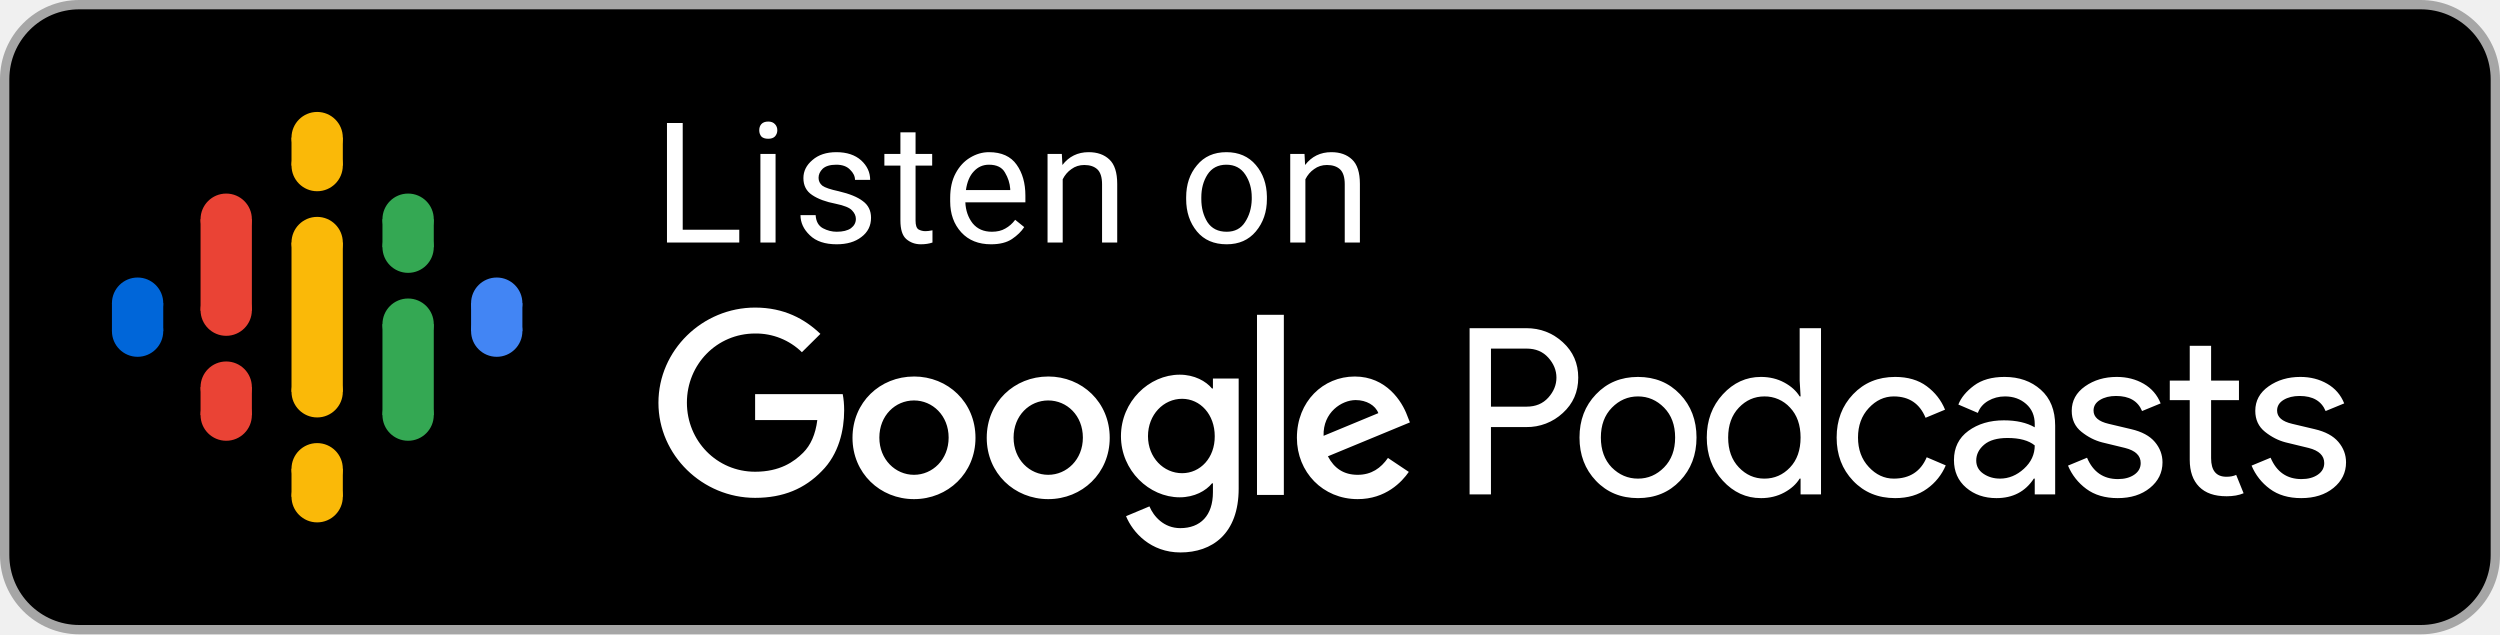
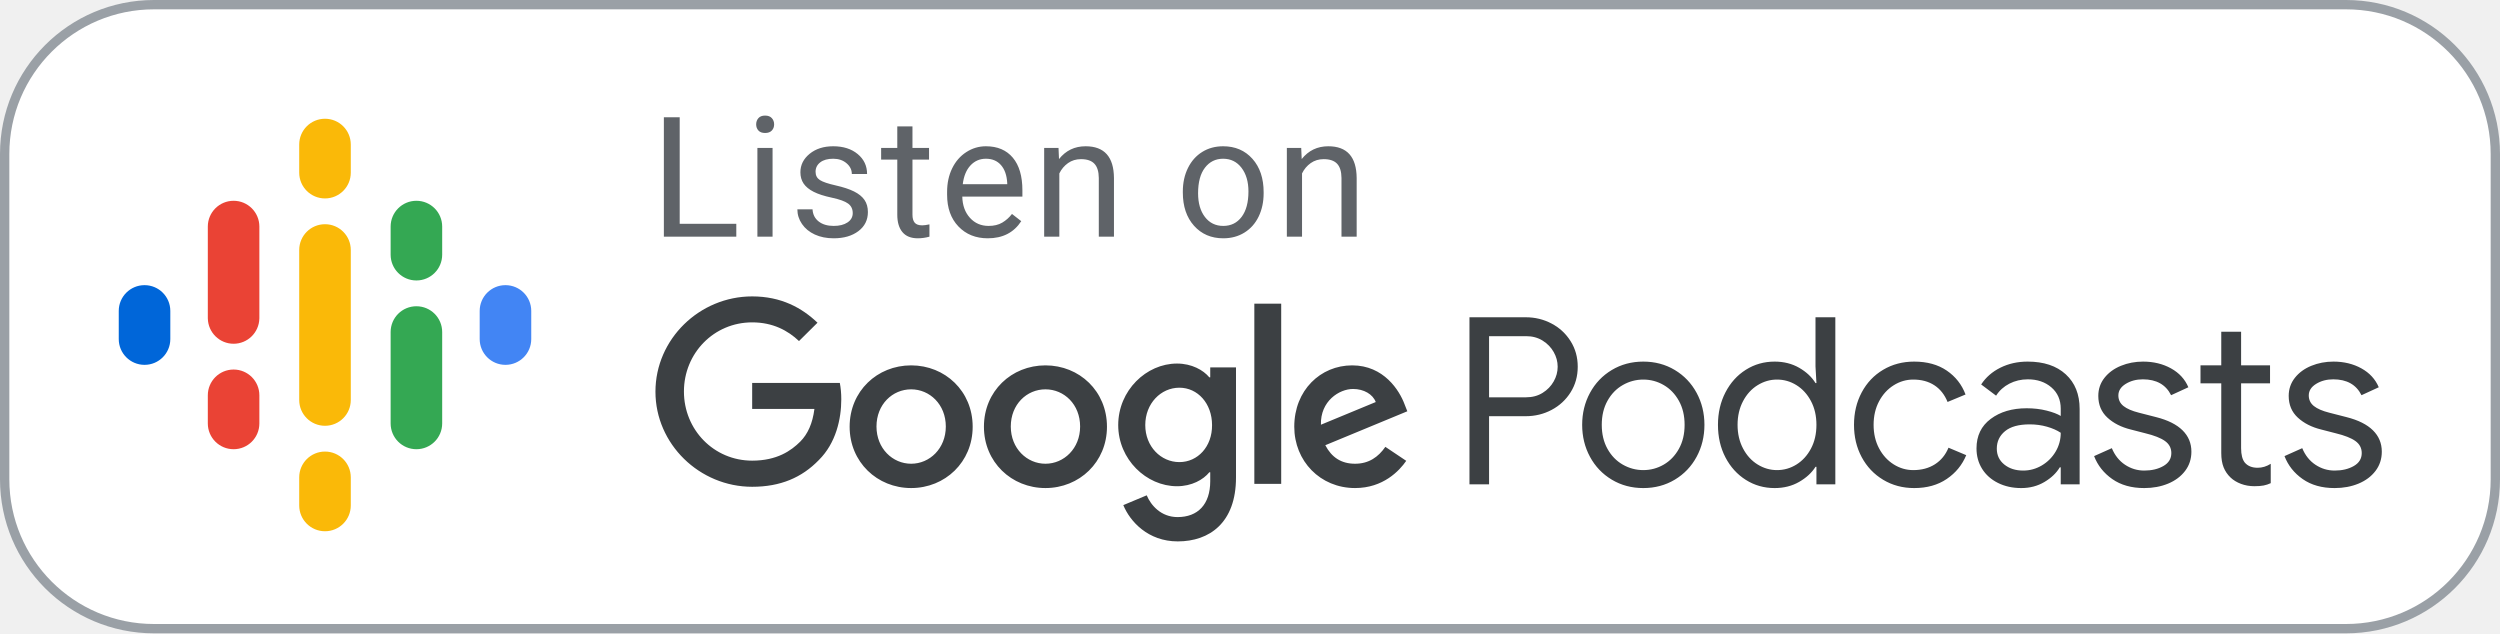
- <svg xmlns="http://www.w3.org/2000/svg" width="134" height="34">
-   <g fill="none" fill-rule="evenodd">
-     <rect stroke="#A6A6A6" stroke-width=".5" x=".25" y=".25" width="133.5" height="33.5" rx="4" style="fill: rgb(0, 0, 0);" />
-     <g transform="translate(6 6)" fill-rule="nonzero">
-       <path fill="#FAB908" d="M9.625 7v8h2.75V7z" />
-       <circle fill="#0066D9" cx="1.375" cy="10.25" r="1.375" />
-       <circle fill="#0066D9" cx="1.375" cy="11.75" r="1.375" />
-       <path fill="#0066D9" d="M0 10.25h2.75v1.5H0z" />
-       <circle fill="#4285F4" cx="20.625" cy="11.75" r="1.375" />
-       <circle fill="#4285F4" cx="20.625" cy="10.25" r="1.375" />
-       <path fill="#4285F4" d="M22 11.75h-2.75v-1.5H22z" />
-       <circle fill="#EA4335" cx="6.125" cy="14.75" r="1.375" />
-       <circle fill="#EA4335" cx="6.125" cy="16.25" r="1.375" />
-       <path fill="#EA4335" d="M4.75 14.75H7.5v1.5H4.75z" />
-       <circle fill="#EA4335" cx="6.125" cy="5.75" r="1.375" />
-       <circle fill="#EA4335" cx="6.125" cy="10.625" r="1.375" />
-       <path fill="#EA4335" d="M4.75 5.75H7.5v4.906H4.75z" />
-       <circle fill="#34A853" cx="15.875" cy="7.25" r="1.375" />
-       <circle fill="#34A853" cx="15.875" cy="5.75" r="1.375" />
-       <path fill="#34A853" d="M17.25 7.25H14.5v-1.5h2.75z" />
-       <circle fill="#FAB908" cx="11" cy="2.875" r="1.375" />
-       <circle fill="#FAB908" cx="11" cy="1.375" r="1.375" />
-       <path fill="#FAB908" d="M12.375 2.875h-2.75v-1.5h2.75z" />
-       <circle fill="#FAB908" cx="11" cy="20.625" r="1.375" />
-       <circle fill="#FAB908" cx="11" cy="19.125" r="1.375" />
-       <path fill="#FAB908" d="M12.375 20.625h-2.75v-1.5h2.75z" />
-       <circle fill="#34A853" cx="15.875" cy="16.25" r="1.375" />
-       <circle fill="#34A853" cx="15.875" cy="11.375" r="1.375" />
-       <path fill="#34A853" d="M17.25 16.25H14.5v-4.875h2.75z" />
-       <circle fill="#FAB908" cx="11" cy="7" r="1.375" />
-       <circle fill="#FAB908" cx="11" cy="15" r="1.375" />
+ <svg xmlns="http://www.w3.org/2000/svg" width="150px" height="38px" viewBox="0 0 150 38" version="1.1">
+   <g id="EN_Google_Podcasts_Badge" stroke="none" stroke-width="1" fill="none" fill-rule="evenodd">
+     <g id="Rectangle-Solid" fill="#FFFFFF" stroke="#9AA0A6" stroke-width="0.56">
+       <rect id="Rectangle" x="0.28" y="0.28" width="149.44" height="37.44" rx="8.96" />
    </g>
-     <path d="M35 16h91v14H35z" />
-     <path d="M79.916 26.5H78.77v-8.91h3.036c.755 0 1.409.25 1.96.753.552.502.828 1.134.828 1.897 0 .764-.276 1.396-.828 1.898a2.816 2.816 0 0 1-1.96.753h-1.891V26.5zm0-4.704h1.916c.482 0 .867-.162 1.158-.485.29-.324.435-.68.435-1.07s-.145-.747-.435-1.07c-.29-.324-.676-.486-1.158-.486h-1.916v3.111zm5.628-.66c.59-.622 1.34-.933 2.253-.933.912 0 1.663.31 2.252.927.59.618.884 1.392.884 2.321 0 .93-.295 1.703-.884 2.321-.589.618-1.34.927-2.252.927-.913 0-1.664-.309-2.253-.927-.589-.618-.883-1.392-.883-2.32 0-.93.294-1.702.883-2.316zm.847 3.92c.398.399.866.598 1.406.598.539 0 1.006-.201 1.4-.604.394-.402.59-.935.59-1.599 0-.664-.196-1.197-.59-1.599-.394-.402-.861-.604-1.4-.604-.54 0-1.006.202-1.4.604-.394.402-.591.935-.591 1.6 0 .663.195 1.198.584 1.604zm7.992 1.643c-.788 0-1.468-.311-2.04-.933-.573-.622-.86-1.394-.86-2.315 0-.92.287-1.692.86-2.315.572-.622 1.252-.933 2.04-.933.465 0 .882.1 1.251.299.37.199.645.448.828.746h.05l-.05-.846V17.59h1.144v8.91h-1.095v-.846h-.05c-.182.298-.458.547-.827.746-.37.2-.786.3-1.25.3zm.187-1.045c.54 0 .998-.2 1.375-.598.378-.398.566-.933.566-1.605 0-.672-.188-1.207-.566-1.605a1.824 1.824 0 0 0-1.375-.598c-.531 0-.987.202-1.369.604-.382.402-.572.935-.572 1.6 0 .663.19 1.196.572 1.598.382.403.838.604 1.369.604zm7.01 1.045c-.913 0-1.664-.309-2.253-.927-.589-.618-.883-1.392-.883-2.32 0-.93.294-1.704.883-2.322.59-.618 1.34-.927 2.253-.927.68 0 1.244.166 1.692.498.448.332.776.75.983 1.257l-1.045.435c-.315-.763-.884-1.145-1.705-1.145-.506 0-.952.208-1.338.623-.386.414-.578.941-.578 1.58 0 .639.192 1.166.578 1.58.386.415.832.623 1.338.623.855 0 1.444-.382 1.767-1.145l1.02.435a2.921 2.921 0 0 1-1.001 1.251c-.46.336-1.031.504-1.711.504zm5.429 0c-.647 0-1.188-.187-1.624-.56-.436-.373-.653-.867-.653-1.48 0-.664.257-1.185.771-1.563.515-.377 1.15-.566 1.904-.566.672 0 1.224.125 1.655.374v-.175c0-.448-.153-.806-.46-1.076-.307-.27-.685-.405-1.133-.405-.331 0-.632.08-.902.237-.27.158-.454.373-.554.647l-1.045-.448c.141-.365.42-.703.834-1.014.415-.311.962-.467 1.643-.467.78 0 1.427.228 1.94.685.515.456.772 1.099.772 1.928V26.5h-1.095v-.846h-.05c-.456.697-1.124 1.045-2.003 1.045zm.187-1.045c.473 0 .902-.177 1.288-.53.385-.352.578-.769.578-1.25-.323-.265-.809-.398-1.456-.398-.556 0-.974.12-1.257.36-.282.241-.423.524-.423.847 0 .299.129.535.386.71.257.174.552.26.884.26zm6.313 1.045c-.68 0-1.243-.166-1.687-.498a2.946 2.946 0 0 1-.977-1.244l1.02-.423c.324.763.876 1.145 1.656 1.145.357 0 .65-.08.877-.237.228-.157.343-.365.343-.622 0-.398-.278-.668-.834-.809l-1.232-.299c-.39-.1-.76-.288-1.108-.566-.348-.278-.522-.653-.522-1.126 0-.54.238-.977.715-1.313.477-.336 1.043-.504 1.699-.504.539 0 1.02.122 1.443.367.423.245.726.595.909 1.052l-.996.41c-.224-.539-.688-.808-1.394-.808-.34 0-.626.07-.858.211-.233.141-.349.332-.349.573 0 .348.27.584.81.709l1.206.286c.573.133.996.361 1.27.685.273.323.41.688.41 1.095 0 .547-.224 1.004-.672 1.369-.448.365-1.024.547-1.73.547zm5.827-.1c-.639 0-1.126-.17-1.462-.51-.336-.34-.504-.821-.504-1.443v-3.198h-1.07v-1.046h1.07v-1.866h1.145v1.866h1.493v1.046h-1.493v3.11c0 .664.273.996.821.996.207 0 .382-.033.523-.1l.398.984c-.249.108-.556.162-.921.162zm4.01.1c-.68 0-1.242-.166-1.686-.498a2.946 2.946 0 0 1-.976-1.244l1.02-.423c.324.763.875 1.145 1.655 1.145.357 0 .65-.08.877-.237.229-.157.343-.365.343-.622 0-.398-.278-.668-.834-.809l-1.232-.299c-.39-.1-.76-.288-1.108-.566-.348-.278-.522-.653-.522-1.126 0-.54.238-.977.715-1.313.477-.336 1.043-.504 1.699-.504.54 0 1.02.122 1.443.367.424.245.726.595.909 1.052l-.996.41c-.224-.539-.688-.808-1.393-.808-.34 0-.627.07-.86.211-.231.141-.348.332-.348.573 0 .348.27.584.81.709l1.206.286c.573.133.996.361 1.27.685.274.323.41.688.41 1.095 0 .547-.224 1.004-.672 1.369-.448.365-1.024.547-1.73.547z" style="fill: rgb(255, 255, 255);" />
-     <path d="M35.292 21.59c0-2.82 2.362-5.104 5.182-5.104 1.555 0 2.664.613 3.5 1.41l-.992.982a3.518 3.518 0 0 0-2.508-1.002c-2.052 0-3.656 1.653-3.656 3.705 0 2.05 1.604 3.704 3.656 3.704 1.332 0 2.09-.535 2.576-1.021.399-.399.661-.972.758-1.75h-3.334v-1.39h4.695c.05.252.078.544.078.875 0 1.05-.282 2.343-1.205 3.257-.905.933-2.052 1.429-3.568 1.429-2.82 0-5.182-2.285-5.182-5.095zm13.698-1.41c1.818 0 3.296 1.381 3.296 3.287 0 1.896-1.478 3.286-3.296 3.286-1.818 0-3.296-1.39-3.296-3.286 0-1.906 1.478-3.286 3.296-3.286zm0 5.27c.992 0 1.857-.817 1.857-1.993 0-1.186-.865-1.993-1.857-1.993-1.001 0-1.857.807-1.857 1.993 0 1.176.866 1.993 1.857 1.993zm7.195-5.27c1.818 0 3.296 1.381 3.296 3.287 0 1.896-1.478 3.286-3.296 3.286-1.818 0-3.296-1.39-3.296-3.286 0-1.906 1.478-3.286 3.296-3.286zm0 5.27c.991 0 1.857-.817 1.857-1.993 0-1.186-.856-1.993-1.857-1.993-1.002 0-1.857.807-1.857 1.993 0 1.176.865 1.993 1.857 1.993zm8.828-5.162h1.38v5.9c0 2.431-1.43 3.423-3.12 3.423-1.595 0-2.558-1.07-2.917-1.944l1.254-.525c.223.534.768 1.166 1.653 1.166 1.079 0 1.75-.67 1.75-1.925v-.476h-.05c-.32.399-.942.749-1.73.749-1.643 0-3.15-1.44-3.15-3.277 0-1.857 1.507-3.296 3.15-3.296.788 0 1.41.35 1.73.74h.05v-.535zm-1.653 5.075c.982 0 1.76-.827 1.75-1.984 0-1.157-.768-2.003-1.75-2.003-.992 0-1.828.846-1.828 2.003 0 1.147.836 1.984 1.828 1.984zm4.015 1.166v-9.654h1.439v9.654h-1.439zm5.396-1.079c.739 0 1.244-.36 1.623-.904l1.118.748c-.369.535-1.234 1.459-2.741 1.459-1.867 0-3.257-1.449-3.257-3.286 0-1.954 1.41-3.286 3.101-3.286 1.702 0 2.538 1.35 2.81 2.09l.146.37-4.395 1.817c.34.652.856.992 1.595.992zm-.107-4.006c-.739 0-1.76.652-1.72 1.916l2.935-1.216c-.155-.418-.642-.7-1.215-.7z" fill-rule="nonzero" style="fill: rgb(255, 255, 255);" />
-     <text style="fill: rgb(255, 255, 255); font-family: Roboto-Regular, Roboto; font-size: 9px; letter-spacing: 0.225px; white-space: pre;" x="35" y="13">Listen on</text>
+     <g id="Podcast_icon_final" transform="translate(6, 6)">
+       <g id="logo_podcasts_192px">
+         <rect id="Rectangle-path" x="0" y="0" width="27" height="27" />
+         <path d="M2.672,11.109 C1.817,11.109 1.125,11.801 1.125,12.656 L1.125,14.344 C1.125,15.199 1.817,15.891 2.672,15.891 C3.527,15.891 4.219,15.199 4.219,14.344 L4.219,12.656 C4.219,11.801 3.527,11.109 2.672,11.109 Z" id="Shape" fill="#0066D9" fill-rule="nonzero" />
+         <path d="M24.328,11.109 C23.473,11.109 22.781,11.801 22.781,12.656 L22.781,14.344 C22.781,15.199 23.473,15.891 24.328,15.891 C25.183,15.891 25.875,15.199 25.875,14.344 L25.875,12.656 C25.875,11.801 25.183,11.109 24.328,11.109 Z" id="Shape" fill="#4285F4" fill-rule="nonzero" />
+         <path d="M8.016,16.172 C7.161,16.172 6.469,16.864 6.469,17.719 L6.469,19.406 C6.469,20.261 7.161,20.953 8.016,20.953 C8.871,20.953 9.562,20.261 9.562,19.406 L9.562,17.719 C9.562,16.864 8.871,16.172 8.016,16.172 Z" id="Shape" fill="#EA4335" fill-rule="nonzero" />
+         <path d="M8.016,6.047 C7.161,6.047 6.469,6.739 6.469,7.594 L6.469,13.113 L6.47,13.113 C6.49,13.951 7.173,14.625 8.016,14.625 C8.858,14.625 9.541,13.951 9.561,13.113 L9.562,13.113 L9.562,7.594 C9.562,6.739 8.871,6.047 8.016,6.047 Z" id="Shape" fill="#EA4335" fill-rule="nonzero" />
+         <path d="M18.984,6.047 C18.129,6.047 17.438,6.739 17.438,7.594 L17.438,9.281 C17.438,10.136 18.129,10.828 18.984,10.828 C19.839,10.828 20.531,10.136 20.531,9.281 L20.531,7.594 C20.531,6.739 19.839,6.047 18.984,6.047 Z" id="Shape" fill="#34A853" fill-rule="nonzero" />
+         <path d="M13.5,1.125 C12.645,1.125 11.953,1.817 11.953,2.672 L11.953,4.359 C11.953,5.214 12.645,5.906 13.5,5.906 C14.355,5.906 15.047,5.214 15.047,4.359 L15.047,2.672 C15.047,1.817 14.355,1.125 13.5,1.125 Z" id="Shape" fill="#FAB908" fill-rule="nonzero" />
+         <path d="M13.5,21.094 C12.645,21.094 11.953,21.786 11.953,22.641 L11.953,24.328 C11.953,25.183 12.645,25.875 13.5,25.875 C14.355,25.875 15.047,25.183 15.047,24.328 L15.047,22.641 C15.047,21.786 14.355,21.094 13.5,21.094 Z" id="Shape" fill="#FAB908" fill-rule="nonzero" />
+         <path d="M18.984,12.375 C18.129,12.375 17.438,13.067 17.438,13.922 L17.438,19.406 C17.438,20.261 18.129,20.953 18.984,20.953 C19.839,20.953 20.531,20.261 20.531,19.406 L20.531,13.922 C20.531,13.067 19.839,12.375 18.984,12.375 Z" id="Shape" fill="#34A853" fill-rule="nonzero" />
+         <path d="M15.047,9 C15.047,8.145 14.355,7.453 13.5,7.453 C12.645,7.453 11.953,8.145 11.953,9 L11.953,9 L11.953,12.75 L11.953,14.251 L11.953,18 L11.953,18 C11.953,18.855 12.645,19.547 13.5,19.547 C14.355,19.547 15.047,18.855 15.047,18 L15.047,18 L15.047,14.25 L15.047,12.75 L15.047,9 L15.047,9 Z" id="Shape" fill="#FAB908" fill-rule="nonzero" />
+       </g>
+     </g>
+     <g id="Group" transform="translate(39, 15)">
+       <polygon id="Rectangle-path" points="0 3.24 101.92 3.24 101.92 18.92 0 18.92" />
+       <path d="M50.344,14.06 L50.344,9.972 L52.542,9.972 C53.102,9.972 53.62,9.846 54.096,9.594 C54.572,9.342 54.952,8.99 55.237,8.537 C55.522,8.084 55.664,7.573 55.664,7.004 C55.664,6.435 55.522,5.924 55.237,5.471 C54.952,5.018 54.572,4.666 54.096,4.414 C53.62,4.162 53.102,4.036 52.542,4.036 L52.542,4.036 L49.168,4.036 L49.168,14.06 L50.344,14.06 Z M52.57,8.838 L50.344,8.838 L50.344,5.17 L52.57,5.17 C52.943,5.17 53.272,5.259 53.557,5.436 C53.842,5.613 54.063,5.842 54.222,6.122 C54.381,6.402 54.46,6.696 54.46,7.004 C54.46,7.312 54.381,7.606 54.222,7.886 C54.063,8.166 53.842,8.395 53.557,8.572 C53.272,8.749 52.943,8.838 52.57,8.838 L52.57,8.838 Z M59.598,14.284 C60.298,14.284 60.928,14.116 61.488,13.78 C62.048,13.444 62.484,12.987 62.797,12.408 C63.11,11.829 63.266,11.19 63.266,10.49 C63.266,9.79 63.11,9.151 62.797,8.572 C62.484,7.993 62.048,7.536 61.488,7.2 C60.928,6.864 60.298,6.696 59.598,6.696 C58.898,6.696 58.268,6.864 57.708,7.2 C57.148,7.536 56.712,7.993 56.399,8.572 C56.086,9.151 55.93,9.79 55.93,10.49 C55.93,11.19 56.086,11.829 56.399,12.408 C56.712,12.987 57.148,13.444 57.708,13.78 C58.268,14.116 58.898,14.284 59.598,14.284 Z M59.598,13.206 C59.159,13.206 58.749,13.096 58.366,12.877 C57.983,12.658 57.678,12.343 57.449,11.932 C57.22,11.521 57.106,11.041 57.106,10.49 C57.106,9.939 57.22,9.459 57.449,9.048 C57.678,8.637 57.983,8.322 58.366,8.103 C58.749,7.884 59.159,7.774 59.598,7.774 C60.037,7.774 60.445,7.884 60.823,8.103 C61.201,8.322 61.504,8.637 61.733,9.048 C61.962,9.459 62.076,9.939 62.076,10.49 C62.076,11.041 61.962,11.521 61.733,11.932 C61.504,12.343 61.201,12.658 60.823,12.877 C60.445,13.096 60.037,13.206 59.598,13.206 Z M67.48,14.284 C68.031,14.284 68.521,14.16 68.95,13.913 C69.379,13.666 69.706,13.365 69.93,13.01 L69.93,13.01 L69.986,13.01 L69.986,14.06 L71.12,14.06 L71.12,4.036 L69.93,4.036 L69.93,6.99 L69.986,7.984 L69.93,7.984 C69.706,7.62 69.379,7.314 68.95,7.067 C68.521,6.82 68.031,6.696 67.48,6.696 C66.845,6.696 66.269,6.859 65.751,7.186 C65.233,7.513 64.825,7.965 64.526,8.544 C64.227,9.123 64.078,9.771 64.078,10.49 C64.078,11.218 64.227,11.869 64.526,12.443 C64.825,13.017 65.233,13.467 65.751,13.794 C66.269,14.121 66.845,14.284 67.48,14.284 Z M67.62,13.206 C67.209,13.206 66.822,13.094 66.458,12.87 C66.094,12.646 65.802,12.326 65.583,11.911 C65.364,11.496 65.254,11.022 65.254,10.49 C65.254,9.958 65.364,9.484 65.583,9.069 C65.802,8.654 66.094,8.334 66.458,8.11 C66.822,7.886 67.209,7.774 67.62,7.774 C68.04,7.774 68.43,7.886 68.789,8.11 C69.148,8.334 69.438,8.651 69.657,9.062 C69.876,9.473 69.986,9.949 69.986,10.49 C69.986,11.031 69.876,11.507 69.657,11.918 C69.438,12.329 69.148,12.646 68.789,12.87 C68.43,13.094 68.04,13.206 67.62,13.206 Z M75.852,14.284 C76.617,14.284 77.268,14.102 77.805,13.738 C78.342,13.374 78.731,12.898 78.974,12.31 L78.974,12.31 L77.91,11.862 C77.733,12.291 77.462,12.623 77.098,12.856 C76.734,13.089 76.3,13.206 75.796,13.206 C75.376,13.206 74.984,13.092 74.62,12.863 C74.256,12.634 73.964,12.315 73.745,11.904 C73.526,11.493 73.416,11.022 73.416,10.49 C73.416,9.958 73.526,9.487 73.745,9.076 C73.964,8.665 74.256,8.346 74.62,8.117 C74.984,7.888 75.376,7.774 75.796,7.774 C76.291,7.774 76.713,7.888 77.063,8.117 C77.413,8.346 77.677,8.679 77.854,9.118 L77.854,9.118 L78.932,8.67 C78.708,8.073 78.332,7.594 77.805,7.235 C77.278,6.876 76.627,6.696 75.852,6.696 C75.161,6.696 74.541,6.859 73.99,7.186 C73.439,7.513 73.01,7.965 72.702,8.544 C72.394,9.123 72.24,9.771 72.24,10.49 C72.24,11.209 72.394,11.855 72.702,12.429 C73.01,13.003 73.439,13.456 73.99,13.787 C74.541,14.118 75.161,14.284 75.852,14.284 Z M82.278,14.284 C82.791,14.284 83.253,14.163 83.664,13.92 C84.075,13.677 84.383,13.383 84.588,13.038 L84.588,13.038 L84.644,13.038 L84.644,14.06 L85.778,14.06 L85.778,9.538 C85.778,8.661 85.5,7.968 84.945,7.459 C84.39,6.95 83.627,6.696 82.656,6.696 C82.059,6.696 81.515,6.817 81.025,7.06 C80.535,7.303 80.15,7.639 79.87,8.068 L79.87,8.068 L80.766,8.74 C80.962,8.432 81.228,8.192 81.564,8.019 C81.9,7.846 82.269,7.76 82.67,7.76 C83.239,7.76 83.711,7.921 84.084,8.243 C84.457,8.565 84.644,8.992 84.644,9.524 L84.644,9.524 L84.644,9.958 C84.448,9.837 84.166,9.729 83.797,9.636 C83.428,9.543 83.029,9.496 82.6,9.496 C81.732,9.496 81.013,9.708 80.444,10.133 C79.875,10.558 79.59,11.148 79.59,11.904 C79.59,12.361 79.702,12.77 79.926,13.129 C80.15,13.488 80.467,13.771 80.878,13.976 C81.289,14.181 81.755,14.284 82.278,14.284 Z M82.39,13.234 C81.933,13.234 81.555,13.113 81.256,12.87 C80.957,12.627 80.808,12.31 80.808,11.918 C80.808,11.489 80.974,11.139 81.305,10.868 C81.636,10.597 82.129,10.462 82.782,10.462 C83.146,10.462 83.491,10.509 83.818,10.602 C84.145,10.695 84.42,10.817 84.644,10.966 C84.644,11.377 84.541,11.755 84.336,12.1 C84.131,12.445 83.855,12.721 83.51,12.926 C83.165,13.131 82.791,13.234 82.39,13.234 Z M89.656,14.284 C90.179,14.284 90.655,14.195 91.084,14.018 C91.513,13.841 91.854,13.586 92.106,13.255 C92.358,12.924 92.484,12.539 92.484,12.1 C92.484,11.596 92.307,11.169 91.952,10.819 C91.597,10.469 91.07,10.205 90.37,10.028 L90.37,10.028 L89.334,9.762 C88.923,9.659 88.615,9.526 88.41,9.363 C88.205,9.2 88.102,8.987 88.102,8.726 C88.102,8.446 88.249,8.215 88.543,8.033 C88.837,7.851 89.18,7.76 89.572,7.76 C90.384,7.76 90.949,8.077 91.266,8.712 L91.266,8.712 L92.302,8.236 C92.097,7.751 91.749,7.373 91.259,7.102 C90.769,6.831 90.211,6.696 89.586,6.696 C89.11,6.696 88.667,6.78 88.256,6.948 C87.845,7.116 87.516,7.356 87.269,7.669 C87.022,7.982 86.898,8.343 86.898,8.754 C86.898,9.286 87.08,9.72 87.444,10.056 C87.808,10.392 88.275,10.63 88.844,10.77 L88.844,10.77 L89.712,10.994 C90.253,11.125 90.65,11.281 90.902,11.463 C91.154,11.645 91.28,11.885 91.28,12.184 C91.28,12.52 91.121,12.779 90.804,12.961 C90.487,13.143 90.104,13.234 89.656,13.234 C89.236,13.234 88.851,13.117 88.501,12.884 C88.151,12.651 87.887,12.319 87.71,11.89 L87.71,11.89 L86.646,12.366 C86.861,12.926 87.225,13.386 87.738,13.745 C88.251,14.104 88.891,14.284 89.656,14.284 Z M96.264,14.172 C96.488,14.172 96.672,14.158 96.817,14.13 C96.962,14.102 97.104,14.055 97.244,13.99 L97.244,13.99 L97.244,12.828 C96.992,12.987 96.731,13.066 96.46,13.066 C96.124,13.066 95.867,12.963 95.69,12.758 C95.541,12.571 95.466,12.282 95.466,11.89 L95.466,11.89 L95.466,7.998 L97.202,7.998 L97.202,6.92 L95.466,6.92 L95.466,4.904 L94.276,4.904 L94.276,6.92 L93.03,6.92 L93.03,7.998 L94.276,7.998 L94.276,12.184 C94.276,12.52 94.323,12.805 94.416,13.038 C94.509,13.271 94.649,13.477 94.836,13.654 C95.004,13.813 95.212,13.939 95.459,14.032 C95.706,14.125 95.975,14.172 96.264,14.172 Z M101.08,14.284 C101.603,14.284 102.079,14.195 102.508,14.018 C102.937,13.841 103.278,13.586 103.53,13.255 C103.782,12.924 103.908,12.539 103.908,12.1 C103.908,11.596 103.731,11.169 103.376,10.819 C103.021,10.469 102.494,10.205 101.794,10.028 L101.794,10.028 L100.758,9.762 C100.347,9.659 100.039,9.526 99.834,9.363 C99.629,9.2 99.526,8.987 99.526,8.726 C99.526,8.446 99.673,8.215 99.967,8.033 C100.261,7.851 100.604,7.76 100.996,7.76 C101.808,7.76 102.373,8.077 102.69,8.712 L102.69,8.712 L103.726,8.236 C103.521,7.751 103.173,7.373 102.683,7.102 C102.193,6.831 101.635,6.696 101.01,6.696 C100.534,6.696 100.091,6.78 99.68,6.948 C99.269,7.116 98.94,7.356 98.693,7.669 C98.446,7.982 98.322,8.343 98.322,8.754 C98.322,9.286 98.504,9.72 98.868,10.056 C99.232,10.392 99.699,10.63 100.268,10.77 L100.268,10.77 L101.136,10.994 C101.677,11.125 102.074,11.281 102.326,11.463 C102.578,11.645 102.704,11.885 102.704,12.184 C102.704,12.52 102.545,12.779 102.228,12.961 C101.911,13.143 101.528,13.234 101.08,13.234 C100.66,13.234 100.275,13.117 99.925,12.884 C99.575,12.651 99.311,12.319 99.134,11.89 L99.134,11.89 L98.07,12.366 C98.285,12.926 98.649,13.386 99.162,13.745 C99.675,14.104 100.315,14.284 101.08,14.284 Z" id="Podcasts" fill="#3C4043" fill-rule="nonzero" />
+       <path d="M31.621,6.813 C32.503,6.813 33.2,7.205 33.56,7.641 L33.614,7.641 L33.614,7.042 L35.16,7.042 L35.16,13.652 C35.16,16.374 33.56,17.484 31.665,17.484 C29.879,17.484 28.801,16.287 28.398,15.307 L29.803,14.719 C30.053,15.318 30.663,16.025 31.654,16.025 C32.863,16.025 33.614,15.274 33.614,13.869 L33.614,13.336 L33.56,13.336 C33.2,13.782 32.503,14.174 31.621,14.174 C29.781,14.174 28.093,12.563 28.093,10.505 C28.093,8.425 29.781,6.813 31.621,6.813 Z M15.669,6.922 C17.705,6.922 19.36,8.468 19.36,10.603 C19.36,12.726 17.705,14.283 15.669,14.283 C13.633,14.283 11.978,12.726 11.978,10.603 C11.978,8.468 13.633,6.922 15.669,6.922 Z M23.727,6.922 C25.763,6.922 27.418,8.468 27.418,10.603 C27.418,12.726 25.763,14.283 23.727,14.283 C21.691,14.283 20.036,12.726 20.036,10.603 C20.036,8.468 21.691,6.922 23.727,6.922 Z M42.129,6.922 C44.035,6.922 44.971,8.436 45.276,9.263 L45.439,9.677 L40.518,11.713 C40.899,12.443 41.476,12.824 42.303,12.824 C43.131,12.824 43.697,12.421 44.122,11.811 L45.374,12.65 C44.96,13.249 43.991,14.283 42.303,14.283 C40.213,14.283 38.656,12.661 38.656,10.603 C38.656,8.414 40.234,6.922 42.129,6.922 Z M6.13,2.784 C7.873,2.784 9.114,3.47 10.05,4.363 L8.94,5.463 C8.276,4.832 7.372,4.342 6.13,4.342 C3.833,4.342 2.036,6.193 2.036,8.49 C2.036,10.788 3.833,12.639 6.13,12.639 C7.622,12.639 8.472,12.04 9.016,11.496 C9.462,11.049 9.756,10.407 9.865,9.536 L6.13,9.536 L6.13,7.978 L11.39,7.978 C11.444,8.262 11.477,8.588 11.477,8.958 C11.477,10.134 11.161,11.583 10.127,12.606 C9.114,13.652 7.829,14.207 6.13,14.207 C2.973,14.207 0.327,11.648 0.327,8.501 C0.327,5.343 2.973,2.784 6.13,2.784 Z M37.872,3.22 L37.872,14.033 L36.26,14.033 L36.26,3.22 L37.872,3.22 Z M15.669,8.36 C14.548,8.36 13.589,9.263 13.589,10.592 C13.589,11.909 14.558,12.824 15.669,12.824 C16.78,12.824 17.749,11.909 17.749,10.592 C17.749,9.263 16.78,8.36 15.669,8.36 Z M23.727,8.36 C22.605,8.36 21.647,9.263 21.647,10.592 C21.647,11.909 22.616,12.824 23.727,12.824 C24.838,12.824 25.807,11.909 25.807,10.592 C25.807,9.263 24.848,8.36 23.727,8.36 Z M31.763,8.262 C30.652,8.262 29.716,9.209 29.716,10.505 C29.716,11.79 30.652,12.726 31.763,12.726 C32.863,12.726 33.734,11.8 33.723,10.505 C33.723,9.209 32.863,8.262 31.763,8.262 Z M42.184,8.338 C41.356,8.338 40.213,9.067 40.256,10.483 L43.545,9.122 C43.37,8.654 42.826,8.338 42.184,8.338 Z" id="Combined-Shape" fill="#3C4043" fill-rule="nonzero" />
+     </g>
+     <path d="M44.178,14.2 L44.178,13.427 L40.782,13.427 L40.782,7.034 L39.832,7.034 L39.832,14.2 L44.178,14.2 Z M45.906,7.979 C46.084,7.979 46.218,7.93 46.31,7.831 C46.402,7.733 46.448,7.61 46.448,7.462 C46.448,7.314 46.402,7.19 46.31,7.088 C46.218,6.986 46.084,6.935 45.906,6.935 C45.729,6.935 45.595,6.986 45.505,7.088 C45.415,7.19 45.37,7.314 45.37,7.462 C45.37,7.61 45.415,7.733 45.505,7.831 C45.595,7.93 45.729,7.979 45.906,7.979 Z M46.354,14.2 L46.354,8.875 L45.444,8.875 L45.444,14.2 L46.354,14.2 Z M50.022,14.298 C50.629,14.298 51.123,14.155 51.504,13.868 C51.884,13.581 52.074,13.199 52.074,12.723 C52.074,12.438 52.006,12.196 51.87,11.997 C51.734,11.799 51.525,11.629 51.243,11.488 C50.96,11.347 50.592,11.226 50.138,11.124 C49.683,11.022 49.369,10.915 49.195,10.804 C49.021,10.692 48.934,10.527 48.934,10.307 C48.934,10.074 49.028,9.885 49.215,9.741 C49.402,9.596 49.661,9.524 49.993,9.524 C50.314,9.524 50.581,9.614 50.792,9.795 C51.004,9.975 51.11,10.19 51.11,10.44 L51.11,10.44 L52.025,10.44 C52.025,9.954 51.837,9.555 51.462,9.244 C51.086,8.932 50.596,8.776 49.993,8.776 C49.418,8.776 48.947,8.927 48.577,9.229 C48.208,9.531 48.024,9.9 48.024,10.336 C48.024,10.599 48.089,10.825 48.218,11.016 C48.348,11.206 48.548,11.37 48.819,11.508 C49.089,11.646 49.455,11.764 49.916,11.862 C50.377,11.961 50.7,12.078 50.886,12.214 C51.071,12.35 51.164,12.541 51.164,12.787 C51.164,13.02 51.06,13.207 50.851,13.346 C50.643,13.486 50.367,13.555 50.022,13.555 C49.648,13.555 49.347,13.466 49.119,13.287 C48.891,13.108 48.769,12.866 48.752,12.561 L48.752,12.561 L47.842,12.561 C47.842,12.876 47.934,13.169 48.12,13.44 C48.305,13.71 48.562,13.921 48.89,14.072 C49.218,14.223 49.595,14.298 50.022,14.298 Z M55.068,14.298 C55.294,14.298 55.527,14.266 55.767,14.2 L55.767,14.2 L55.767,13.462 C55.583,13.501 55.439,13.521 55.334,13.521 C55.12,13.521 54.97,13.467 54.881,13.361 C54.792,13.254 54.748,13.094 54.748,12.881 L54.748,12.881 L54.748,9.578 L55.742,9.578 L55.742,8.875 L54.748,8.875 L54.748,7.585 L53.837,7.585 L53.837,8.875 L52.868,8.875 L52.868,9.578 L53.837,9.578 L53.837,12.881 C53.837,13.334 53.941,13.683 54.148,13.929 C54.354,14.175 54.661,14.298 55.068,14.298 Z M59.267,14.298 C60.16,14.298 60.829,13.956 61.275,13.27 L61.275,13.27 L60.719,12.837 C60.552,13.053 60.357,13.227 60.134,13.358 C59.91,13.49 59.638,13.555 59.317,13.555 C58.864,13.555 58.49,13.394 58.197,13.07 C57.903,12.747 57.75,12.323 57.737,11.798 L57.737,11.798 L61.344,11.798 L61.344,11.419 C61.344,10.569 61.152,9.916 60.768,9.46 C60.385,9.004 59.846,8.776 59.154,8.776 C58.731,8.776 58.338,8.893 57.975,9.128 C57.613,9.363 57.331,9.687 57.129,10.103 C56.927,10.518 56.826,10.989 56.826,11.518 L56.826,11.518 L56.826,11.685 C56.826,12.479 57.052,13.113 57.505,13.587 C57.958,14.061 58.545,14.298 59.267,14.298 Z M60.434,11.05 L57.766,11.05 C57.825,10.568 57.979,10.193 58.229,9.925 C58.478,9.658 58.787,9.524 59.154,9.524 C59.535,9.524 59.837,9.651 60.06,9.906 C60.283,10.16 60.408,10.518 60.434,10.981 L60.434,10.981 L60.434,11.05 Z M63.56,14.2 L63.56,10.405 C63.685,10.149 63.859,9.943 64.082,9.785 C64.305,9.628 64.564,9.549 64.86,9.549 C65.224,9.549 65.492,9.641 65.664,9.824 C65.837,10.008 65.924,10.292 65.928,10.676 L65.928,10.676 L65.928,14.2 L66.838,14.2 L66.838,10.681 C66.828,9.411 66.261,8.776 65.135,8.776 C64.479,8.776 63.947,9.032 63.54,9.544 L63.54,9.544 L63.511,8.875 L62.65,8.875 L62.65,14.2 L63.56,14.2 Z M73.396,14.298 C73.875,14.298 74.299,14.184 74.668,13.954 C75.037,13.724 75.321,13.403 75.52,12.992 C75.718,12.58 75.818,12.115 75.818,11.596 L75.818,11.596 L75.818,11.532 C75.818,10.699 75.594,10.031 75.146,9.529 C74.698,9.027 74.111,8.776 73.386,8.776 C72.917,8.776 72.499,8.889 72.134,9.116 C71.768,9.342 71.482,9.664 71.277,10.08 C71.072,10.497 70.97,10.966 70.97,11.488 L70.97,11.488 L70.97,11.552 C70.97,12.379 71.193,13.043 71.641,13.545 C72.089,14.047 72.674,14.298 73.396,14.298 Z M73.396,13.555 C72.937,13.555 72.57,13.376 72.296,13.019 C72.022,12.661 71.885,12.187 71.885,11.596 C71.885,10.93 72.023,10.418 72.298,10.061 C72.574,9.703 72.937,9.524 73.386,9.524 C73.846,9.524 74.214,9.706 74.491,10.068 C74.768,10.431 74.907,10.904 74.907,11.488 C74.907,12.141 74.771,12.649 74.499,13.011 C74.226,13.374 73.859,13.555 73.396,13.555 Z M78.122,14.2 L78.122,10.405 C78.247,10.149 78.421,9.943 78.644,9.785 C78.867,9.628 79.126,9.549 79.421,9.549 C79.786,9.549 80.054,9.641 80.226,9.824 C80.398,10.008 80.486,10.292 80.489,10.676 L80.489,10.676 L80.489,14.2 L81.4,14.2 L81.4,10.681 C81.39,9.411 80.822,8.776 79.697,8.776 C79.041,8.776 78.509,9.032 78.102,9.544 L78.102,9.544 L78.073,8.875 L77.211,8.875 L77.211,14.2 L78.122,14.2 Z" id="Listenon" fill="#5F6368" fill-rule="nonzero" />
  </g>
</svg>
